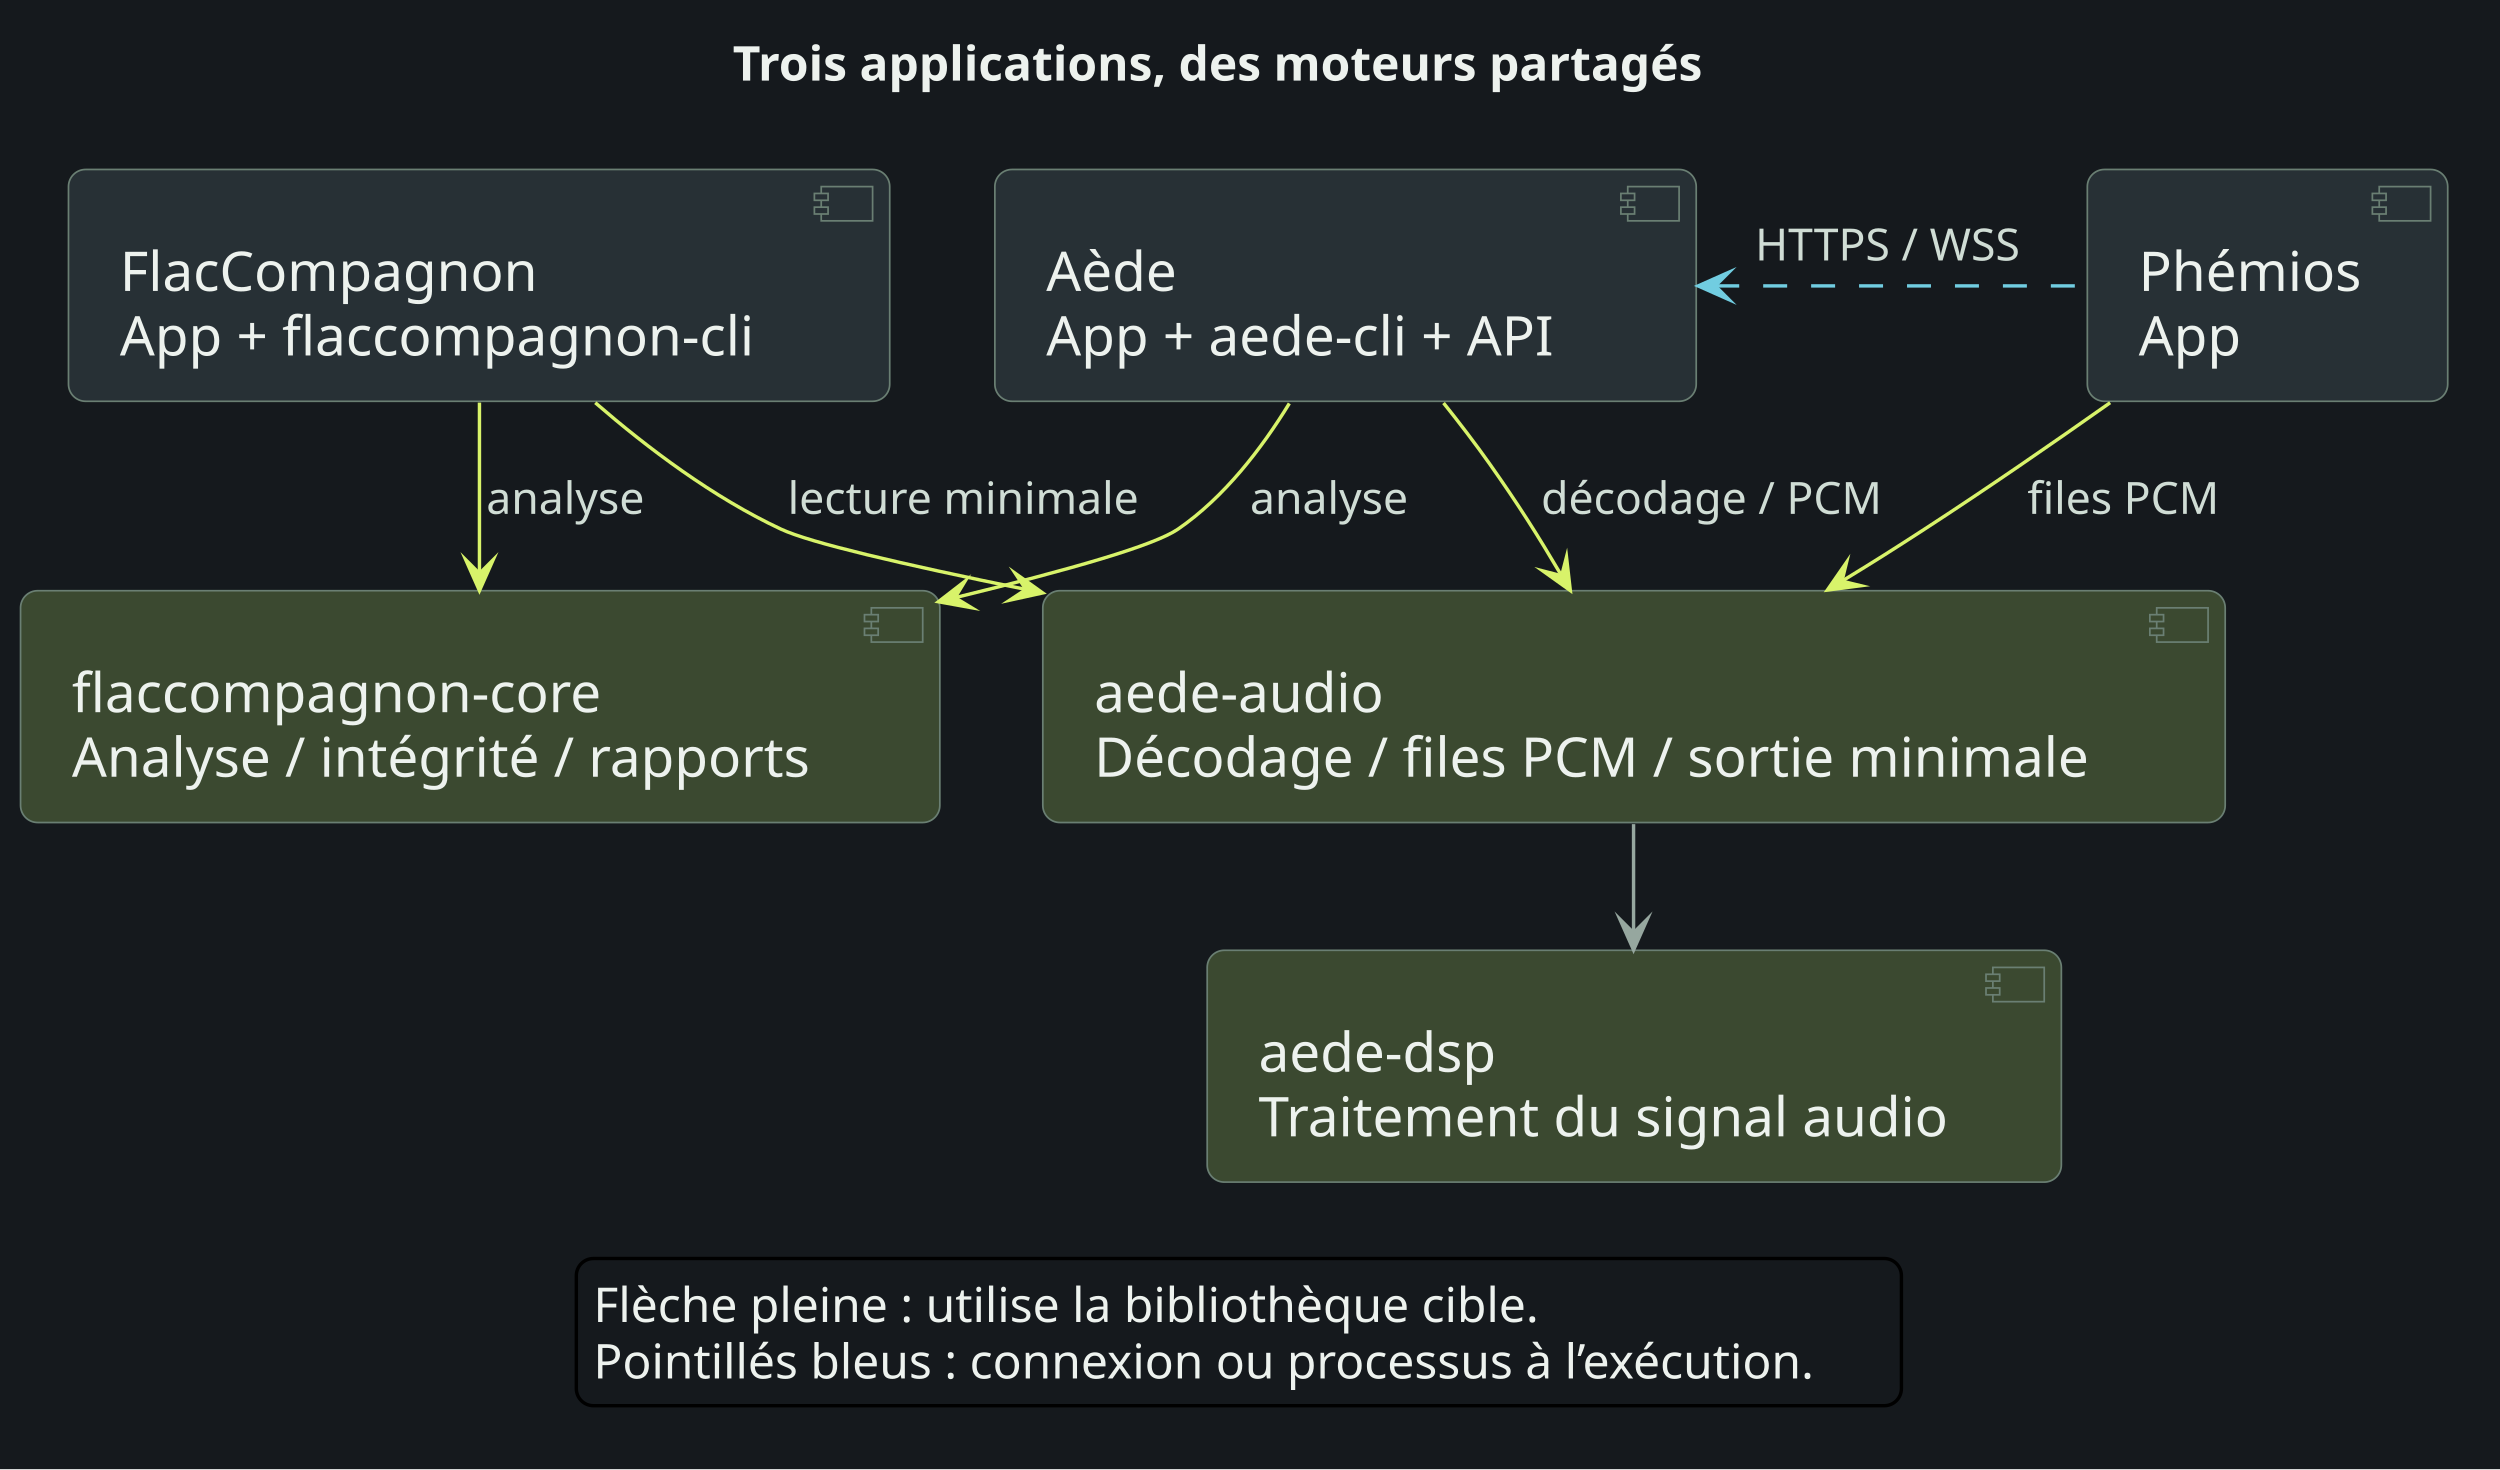
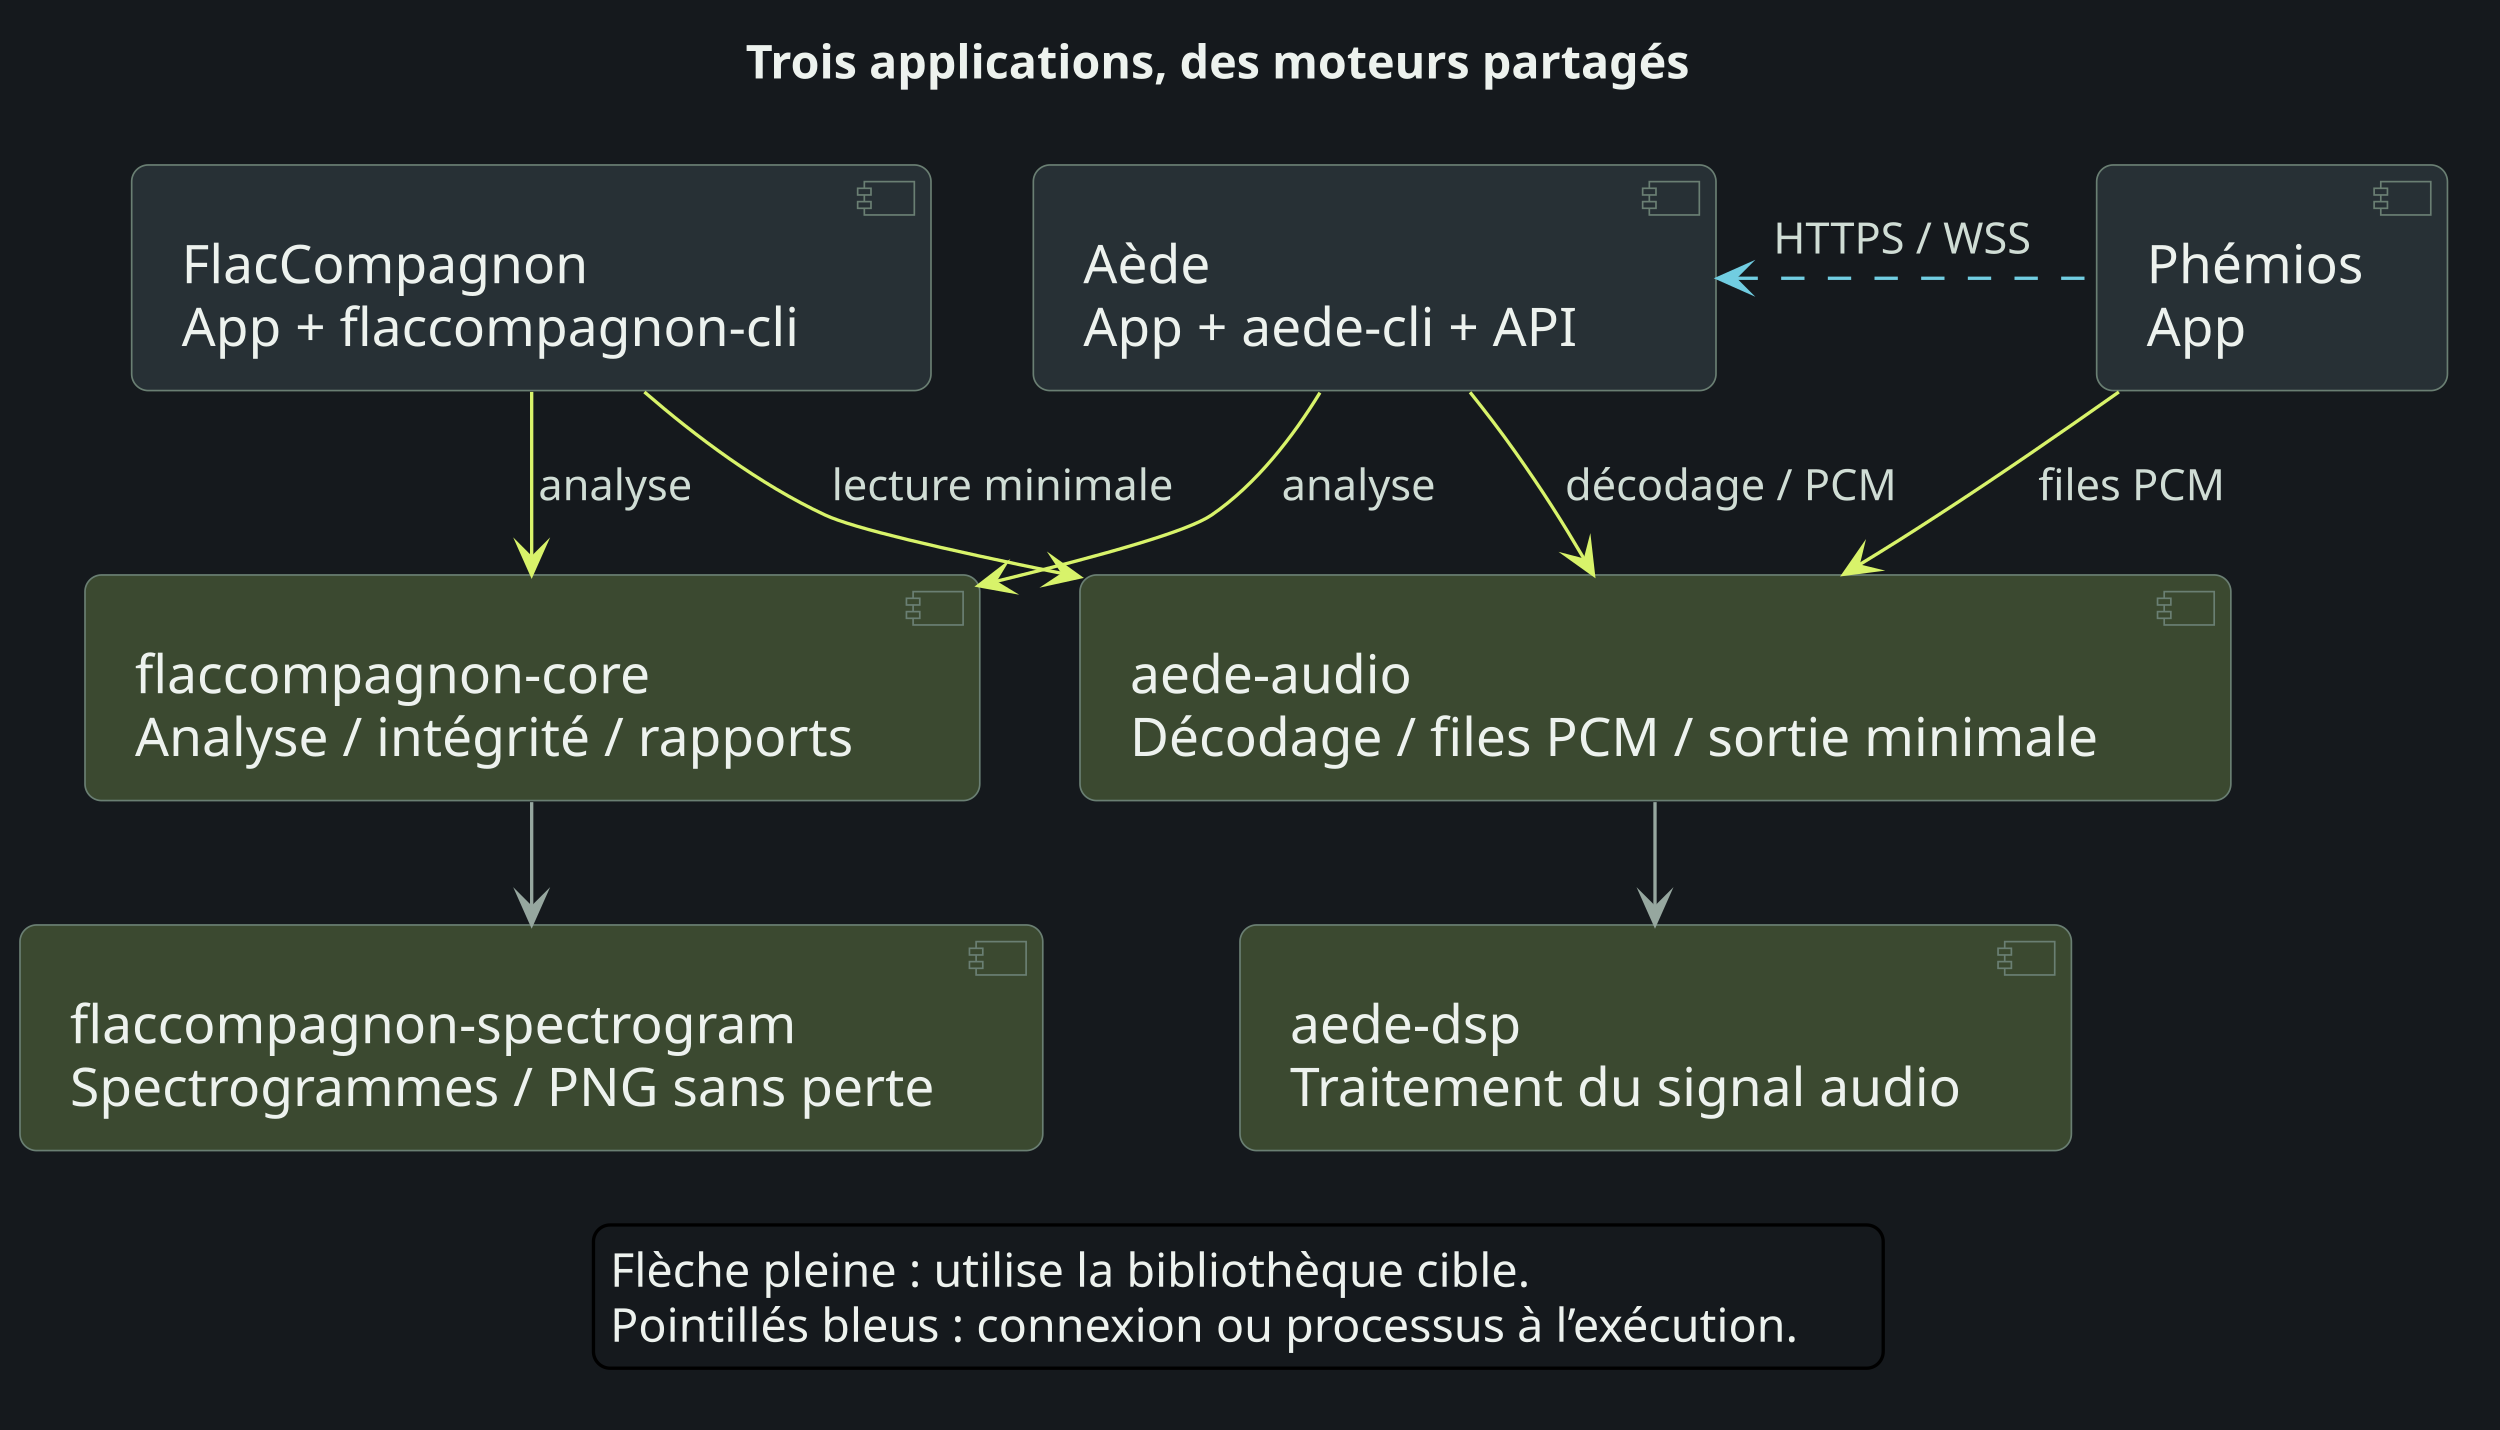
- <svg xmlns="http://www.w3.org/2000/svg" version="1.1" data-diagram-type="DESCRIPTION" style="width:730px;height:429px;background:#15191D;" width="730px" height="429px" viewBox="0 0 730 429" zoomAndPan="magnify" preserveAspectRatio="none" contentStyleType="text/css">
+ <svg xmlns="http://www.w3.org/2000/svg" version="1.1" data-diagram-type="DESCRIPTION" style="width:750px;height:429px;background:#15191D;" width="750px" height="429px" viewBox="0 0 750 429" zoomAndPan="magnify" preserveAspectRatio="none" contentStyleType="text/css">
  <defs />
  <g font-family="sans-serif" lengthAdjust="spacing">
-     <rect x="0" y="0" width="730" height="429" fill="#15191D" style="stroke:none;" />
+     <rect x="0" y="0" width="750" height="429" fill="#15191D" style="stroke:none;" />
    <g class="title" data-source-line="24">
-       <text x="213.954" y="23.535" fill="#EDF2EE" font-size="14" textLength="295.593" font-weight="700">Trois applications, des moteurs partagés</text>
+       <text x="223.704" y="23.535" fill="#EDF2EE" font-size="14" textLength="295.593" font-weight="700">Trois applications, des moteurs partagés</text>
    </g>
    <g class="entity" data-qualified-name="Flac" id="ent0001" data-source-line="25">
-       <rect x="20" y="49.488" width="239.797" height="67.688" fill="#273035" style="stroke:#6A7F73;stroke-width:0.5;" rx="5" ry="5" />
-       <rect x="239.797" y="54.488" width="15" height="10" fill="#273035" style="stroke:#6A7F73;stroke-width:0.5;" />
-       <rect x="237.797" y="56.488" width="4" height="2" fill="#273035" style="stroke:#6A7F73;stroke-width:0.5;" />
-       <rect x="237.797" y="60.488" width="4" height="2" fill="#273035" style="stroke:#6A7F73;stroke-width:0.5;" />
-       <text x="35" y="84.957" fill="#EDF2EE" font-size="16" textLength="124.641">FlacCompagnon</text>
-       <text x="35" y="103.801" fill="#EDF2EE" font-size="16" textLength="199.797">App + flaccompagnon-cli</text>
+       <rect x="39.5" y="49.488" width="239.797" height="67.688" fill="#273035" style="stroke:#6A7F73;stroke-width:0.5;" rx="5" ry="5" />
+       <rect x="259.297" y="54.488" width="15" height="10" fill="#273035" style="stroke:#6A7F73;stroke-width:0.5;" />
+       <rect x="257.297" y="56.488" width="4" height="2" fill="#273035" style="stroke:#6A7F73;stroke-width:0.5;" />
+       <rect x="257.297" y="60.488" width="4" height="2" fill="#273035" style="stroke:#6A7F73;stroke-width:0.5;" />
+       <text x="54.5" y="84.957" fill="#EDF2EE" font-size="16" textLength="124.641">FlacCompagnon</text>
+       <text x="54.5" y="103.801" fill="#EDF2EE" font-size="16" textLength="199.797">App + flaccompagnon-cli</text>
    </g>
    <g class="entity" data-qualified-name="Aede" id="ent0002" data-source-line="26">
-       <rect x="290.5" y="49.488" width="204.797" height="67.688" fill="#273035" style="stroke:#6A7F73;stroke-width:0.5;" rx="5" ry="5" />
-       <rect x="475.297" y="54.488" width="15" height="10" fill="#273035" style="stroke:#6A7F73;stroke-width:0.5;" />
-       <rect x="473.297" y="56.488" width="4" height="2" fill="#273035" style="stroke:#6A7F73;stroke-width:0.5;" />
-       <rect x="473.297" y="60.488" width="4" height="2" fill="#273035" style="stroke:#6A7F73;stroke-width:0.5;" />
-       <text x="305.5" y="84.957" fill="#EDF2EE" font-size="16" textLength="38.938">Aède</text>
-       <text x="305.5" y="103.801" fill="#EDF2EE" font-size="16" textLength="164.797">App + aede-cli + API</text>
+       <rect x="310" y="49.488" width="204.797" height="67.688" fill="#273035" style="stroke:#6A7F73;stroke-width:0.5;" rx="5" ry="5" />
+       <rect x="494.797" y="54.488" width="15" height="10" fill="#273035" style="stroke:#6A7F73;stroke-width:0.5;" />
+       <rect x="492.797" y="56.488" width="4" height="2" fill="#273035" style="stroke:#6A7F73;stroke-width:0.5;" />
+       <rect x="492.797" y="60.488" width="4" height="2" fill="#273035" style="stroke:#6A7F73;stroke-width:0.5;" />
+       <text x="325" y="84.957" fill="#EDF2EE" font-size="16" textLength="38.938">Aède</text>
+       <text x="325" y="103.801" fill="#EDF2EE" font-size="16" textLength="164.797">App + aede-cli + API</text>
    </g>
    <g class="entity" data-qualified-name="Phemios" id="ent0003" data-source-line="27">
-       <rect x="609.5" y="49.488" width="105.234" height="67.688" fill="#273035" style="stroke:#6A7F73;stroke-width:0.5;" rx="5" ry="5" />
-       <rect x="694.734" y="54.488" width="15" height="10" fill="#273035" style="stroke:#6A7F73;stroke-width:0.5;" />
-       <rect x="692.734" y="56.488" width="4" height="2" fill="#273035" style="stroke:#6A7F73;stroke-width:0.5;" />
-       <rect x="692.734" y="60.488" width="4" height="2" fill="#273035" style="stroke:#6A7F73;stroke-width:0.5;" />
-       <text x="624.5" y="84.957" fill="#EDF2EE" font-size="16" textLength="65.234">Phémios</text>
-       <text x="624.5" y="103.801" fill="#EDF2EE" font-size="16" textLength="31.18">App</text>
+       <rect x="629" y="49.488" width="105.234" height="67.688" fill="#273035" style="stroke:#6A7F73;stroke-width:0.5;" rx="5" ry="5" />
+       <rect x="714.234" y="54.488" width="15" height="10" fill="#273035" style="stroke:#6A7F73;stroke-width:0.5;" />
+       <rect x="712.234" y="56.488" width="4" height="2" fill="#273035" style="stroke:#6A7F73;stroke-width:0.5;" />
+       <rect x="712.234" y="60.488" width="4" height="2" fill="#273035" style="stroke:#6A7F73;stroke-width:0.5;" />
+       <text x="644" y="84.957" fill="#EDF2EE" font-size="16" textLength="65.234">Phémios</text>
+       <text x="644" y="103.801" fill="#EDF2EE" font-size="16" textLength="31.18">App</text>
    </g>
    <g class="entity" data-qualified-name="FCore" id="ent0004" data-source-line="28">
-       <rect x="6" y="172.488" width="268.43" height="67.688" fill="#3B4930" style="stroke:#6A7F73;stroke-width:0.5;" rx="5" ry="5" />
-       <rect x="254.43" y="177.488" width="15" height="10" fill="#3B4930" style="stroke:#6A7F73;stroke-width:0.5;" />
-       <rect x="252.43" y="179.488" width="4" height="2" fill="#3B4930" style="stroke:#6A7F73;stroke-width:0.5;" />
-       <rect x="252.43" y="183.488" width="4" height="2" fill="#3B4930" style="stroke:#6A7F73;stroke-width:0.5;" />
-       <text x="21" y="207.957" fill="#EDF2EE" font-size="16" textLength="161.813">flaccompagnon-core</text>
-       <text x="21" y="226.801" fill="#EDF2EE" font-size="16" textLength="228.43">Analyse / intégrité / rapports</text>
+       <rect x="25.5" y="172.488" width="268.43" height="67.688" fill="#3B4930" style="stroke:#6A7F73;stroke-width:0.5;" rx="5" ry="5" />
+       <rect x="273.93" y="177.488" width="15" height="10" fill="#3B4930" style="stroke:#6A7F73;stroke-width:0.5;" />
+       <rect x="271.93" y="179.488" width="4" height="2" fill="#3B4930" style="stroke:#6A7F73;stroke-width:0.5;" />
+       <rect x="271.93" y="183.488" width="4" height="2" fill="#3B4930" style="stroke:#6A7F73;stroke-width:0.5;" />
+       <text x="40.5" y="207.957" fill="#EDF2EE" font-size="16" textLength="161.813">flaccompagnon-core</text>
+       <text x="40.5" y="226.801" fill="#EDF2EE" font-size="16" textLength="228.43">Analyse / intégrité / rapports</text>
    </g>
-     <g class="entity" data-qualified-name="AAudio" id="ent0005" data-source-line="29">
-       <rect x="304.5" y="172.488" width="345.258" height="67.688" fill="#3B4930" style="stroke:#6A7F73;stroke-width:0.5;" rx="5" ry="5" />
-       <rect x="629.758" y="177.488" width="15" height="10" fill="#3B4930" style="stroke:#6A7F73;stroke-width:0.5;" />
-       <rect x="627.758" y="179.488" width="4" height="2" fill="#3B4930" style="stroke:#6A7F73;stroke-width:0.5;" />
-       <rect x="627.758" y="183.488" width="4" height="2" fill="#3B4930" style="stroke:#6A7F73;stroke-width:0.5;" />
-       <text x="319.5" y="207.957" fill="#EDF2EE" font-size="16" textLength="89.281">aede-audio</text>
-       <text x="319.5" y="226.801" fill="#EDF2EE" font-size="16" textLength="305.258">Décodage / files PCM / sortie minimale</text>
+     <g class="entity" data-qualified-name="FSpectrogram" id="ent0005" data-source-line="29">
+       <rect x="6" y="277.488" width="306.836" height="67.688" fill="#3B4930" style="stroke:#6A7F73;stroke-width:0.5;" rx="5" ry="5" />
+       <rect x="292.836" y="282.488" width="15" height="10" fill="#3B4930" style="stroke:#6A7F73;stroke-width:0.5;" />
+       <rect x="290.836" y="284.488" width="4" height="2" fill="#3B4930" style="stroke:#6A7F73;stroke-width:0.5;" />
+       <rect x="290.836" y="288.488" width="4" height="2" fill="#3B4930" style="stroke:#6A7F73;stroke-width:0.5;" />
+       <text x="21" y="312.957" fill="#EDF2EE" font-size="16" textLength="226.32">flaccompagnon-spectrogram</text>
+       <text x="21" y="331.801" fill="#EDF2EE" font-size="16" textLength="266.836">Spectrogrammes / PNG sans perte</text>
    </g>
-     <g class="entity" data-qualified-name="ADsp" id="ent0006" data-source-line="30">
-       <rect x="352.5" y="277.488" width="249.414" height="67.688" fill="#3B4930" style="stroke:#6A7F73;stroke-width:0.5;" rx="5" ry="5" />
-       <rect x="581.914" y="282.488" width="15" height="10" fill="#3B4930" style="stroke:#6A7F73;stroke-width:0.5;" />
-       <rect x="579.914" y="284.488" width="4" height="2" fill="#3B4930" style="stroke:#6A7F73;stroke-width:0.5;" />
-       <rect x="579.914" y="288.488" width="4" height="2" fill="#3B4930" style="stroke:#6A7F73;stroke-width:0.5;" />
-       <text x="367.5" y="312.957" fill="#EDF2EE" font-size="16" textLength="74.289">aede-dsp</text>
-       <text x="367.5" y="331.801" fill="#EDF2EE" font-size="16" textLength="209.414">Traitement du signal audio</text>
+     <g class="entity" data-qualified-name="AAudio" id="ent0006" data-source-line="30">
+       <rect x="324" y="172.488" width="345.258" height="67.688" fill="#3B4930" style="stroke:#6A7F73;stroke-width:0.5;" rx="5" ry="5" />
+       <rect x="649.258" y="177.488" width="15" height="10" fill="#3B4930" style="stroke:#6A7F73;stroke-width:0.5;" />
+       <rect x="647.258" y="179.488" width="4" height="2" fill="#3B4930" style="stroke:#6A7F73;stroke-width:0.5;" />
+       <rect x="647.258" y="183.488" width="4" height="2" fill="#3B4930" style="stroke:#6A7F73;stroke-width:0.5;" />
+       <text x="339" y="207.957" fill="#EDF2EE" font-size="16" textLength="89.281">aede-audio</text>
+       <text x="339" y="226.801" fill="#EDF2EE" font-size="16" textLength="305.258">Décodage / files PCM / sortie minimale</text>
    </g>
-     <g class="link" data-entity-1="ent0001" data-entity-2="ent0004" id="lnk9" data-link-type="dependency">
-       <polygon points="140,172.464,144,163.464,140,167.464,136,163.464,140,172.464" fill="#D8F36A" style="stroke:#D8F36A;stroke-width:1;stroke-linejoin:miter;stroke-miterlimit:10;" />
-       <path d="M140,117.552 C140,134.625 140,150.397 140,167.464" style="stroke:#D8F36A;stroke-width:1;" fill="none" />
-       <text x="142" y="150.057" fill="#D0DDD5" font-size="13" textLength="46.846">analyse</text>
+     <g class="entity" data-qualified-name="ADsp" id="ent0007" data-source-line="31">
+       <rect x="372" y="277.488" width="249.414" height="67.688" fill="#3B4930" style="stroke:#6A7F73;stroke-width:0.5;" rx="5" ry="5" />
+       <rect x="601.414" y="282.488" width="15" height="10" fill="#3B4930" style="stroke:#6A7F73;stroke-width:0.5;" />
+       <rect x="599.414" y="284.488" width="4" height="2" fill="#3B4930" style="stroke:#6A7F73;stroke-width:0.5;" />
+       <rect x="599.414" y="288.488" width="4" height="2" fill="#3B4930" style="stroke:#6A7F73;stroke-width:0.5;" />
+       <text x="387" y="312.957" fill="#EDF2EE" font-size="16" textLength="74.289">aede-dsp</text>
+       <text x="387" y="331.801" fill="#EDF2EE" font-size="16" textLength="209.414">Traitement du signal audio</text>
    </g>
-     <g class="link" data-entity-1="ent0002" data-entity-2="ent0004" id="lnk10" data-link-type="dependency">
-       <polygon points="274.015,175.707,283.707,177.454,278.871,174.519,281.806,169.683,274.015,175.707" fill="#D8F36A" style="stroke:#D8F36A;stroke-width:1;stroke-linejoin:miter;stroke-miterlimit:10;" />
-       <path d="M376.485,117.799 C368.382,131.016 357.444,145.241 344,154.488 C336.988,159.311 312.874,166.199 278.871,174.519" style="stroke:#D8F36A;stroke-width:1;" fill="none" />
-       <text x="365" y="150.057" fill="#D0DDD5" font-size="13" textLength="46.846">analyse</text>
+     <g class="link" data-entity-1="ent0001" data-entity-2="ent0004" id="lnk10" data-link-type="dependency">
+       <polygon points="159.5,172.464,163.5,163.464,159.5,167.464,155.5,163.464,159.5,172.464" fill="#D8F36A" style="stroke:#D8F36A;stroke-width:1;stroke-linejoin:miter;stroke-miterlimit:10;" />
+       <path d="M159.5,117.552 C159.5,134.625 159.5,150.397 159.5,167.464" style="stroke:#D8F36A;stroke-width:1;" fill="none" />
+       <text x="161.5" y="150.057" fill="#D0DDD5" font-size="13" textLength="46.846">analyse</text>
    </g>
-     <g class="link" data-entity-1="ent0001" data-entity-2="ent0005" id="lnk11" data-link-type="dependency">
-       <polygon points="304.468,173.133,296.453,167.41,299.57,172.131,294.849,175.248,304.468,173.133" fill="#D8F36A" style="stroke:#D8F36A;stroke-width:1;stroke-linejoin:miter;stroke-miterlimit:10;" />
-       <path d="M173.818,117.594 C189.215,130.939 208.367,145.317 228,154.488 C236.571,158.492 262.439,164.533 299.57,172.131" style="stroke:#D8F36A;stroke-width:1;" fill="none" />
-       <text x="230" y="150.057" fill="#D0DDD5" font-size="13" textLength="105.301">lecture minimale</text>
+     <g class="link" data-entity-1="ent0002" data-entity-2="ent0004" id="lnk11" data-link-type="dependency">
+       <polygon points="293.515,175.707,303.207,177.454,298.371,174.519,301.306,169.683,293.515,175.707" fill="#D8F36A" style="stroke:#D8F36A;stroke-width:1;stroke-linejoin:miter;stroke-miterlimit:10;" />
+       <path d="M395.985,117.799 C387.882,131.016 376.944,145.241 363.5,154.488 C356.488,159.311 332.374,166.199 298.371,174.519" style="stroke:#D8F36A;stroke-width:1;" fill="none" />
+       <text x="384.5" y="150.057" fill="#D0DDD5" font-size="13" textLength="46.846">analyse</text>
    </g>
-     <g class="link" data-entity-1="ent0002" data-entity-2="ent0005" id="lnk12" data-link-type="dependency">
-       <polygon points="458.533,172.439,457.416,162.654,455.997,168.13,450.521,166.711,458.533,172.439" fill="#D8F36A" style="stroke:#D8F36A;stroke-width:1;stroke-linejoin:miter;stroke-miterlimit:10;" />
-       <path d="M421.515,117.676 C426.173,123.498 430.833,129.585 435,135.488 C443.255,147.182 448.998,156.236 455.997,168.13" style="stroke:#D8F36A;stroke-width:1;" fill="none" />
-       <text x="450" y="150.057" fill="#D0DDD5" font-size="13" textLength="103.2">décodage / PCM</text>
+     <g class="link" data-entity-1="ent0001" data-entity-2="ent0006" id="lnk12" data-link-type="dependency">
+       <polygon points="323.968,173.133,315.953,167.41,319.07,172.131,314.349,175.248,323.968,173.133" fill="#D8F36A" style="stroke:#D8F36A;stroke-width:1;stroke-linejoin:miter;stroke-miterlimit:10;" />
+       <path d="M193.318,117.594 C208.715,130.939 227.867,145.317 247.5,154.488 C256.071,158.492 281.939,164.533 319.07,172.131" style="stroke:#D8F36A;stroke-width:1;" fill="none" />
+       <text x="249.5" y="150.057" fill="#D0DDD5" font-size="13" textLength="105.301">lecture minimale</text>
    </g>
-     <g class="link" data-entity-1="ent0003" data-entity-2="ent0005" id="lnk13" data-link-type="dependency">
-       <polygon points="533.582,172.297,543.349,171.031,537.852,169.696,539.187,164.198,533.582,172.297" fill="#D8F36A" style="stroke:#D8F36A;stroke-width:1;stroke-linejoin:miter;stroke-miterlimit:10;" />
-       <path d="M616.161,117.585 C599.308,129.484 579.955,142.838 562,154.488 C552.905,160.39 547.409,163.874 537.852,169.696" style="stroke:#D8F36A;stroke-width:1;" fill="none" />
-       <text x="592" y="150.057" fill="#D0DDD5" font-size="13" textLength="57.656">files PCM</text>
+     <g class="link" data-entity-1="ent0002" data-entity-2="ent0006" id="lnk13" data-link-type="dependency">
+       <polygon points="478.033,172.439,476.916,162.654,475.497,168.13,470.021,166.711,478.033,172.439" fill="#D8F36A" style="stroke:#D8F36A;stroke-width:1;stroke-linejoin:miter;stroke-miterlimit:10;" />
+       <path d="M441.015,117.676 C445.673,123.498 450.333,129.585 454.5,135.488 C462.755,147.182 468.498,156.236 475.497,168.13" style="stroke:#D8F36A;stroke-width:1;" fill="none" />
+       <text x="469.5" y="150.057" fill="#D0DDD5" font-size="13" textLength="103.2">décodage / PCM</text>
    </g>
-     <g class="link" data-entity-1="ent0005" data-entity-2="ent0006" id="lnk14" data-link-type="dependency">
-       <polygon points="477,277.394,481,268.394,477,272.394,473,268.394,477,277.394" fill="#96A79F" style="stroke:#96A79F;stroke-width:1;stroke-linejoin:miter;stroke-miterlimit:10;" />
-       <path d="M477,240.645 C477,252.407 477,260.637 477,272.394" style="stroke:#96A79F;stroke-width:1;" fill="none" />
+     <g class="link" data-entity-1="ent0003" data-entity-2="ent0006" id="lnk14" data-link-type="dependency">
+       <polygon points="553.082,172.297,562.849,171.031,557.352,169.696,558.687,164.198,553.082,172.297" fill="#D8F36A" style="stroke:#D8F36A;stroke-width:1;stroke-linejoin:miter;stroke-miterlimit:10;" />
+       <path d="M635.661,117.585 C618.808,129.484 599.455,142.838 581.5,154.488 C572.405,160.39 566.909,163.874 557.352,169.696" style="stroke:#D8F36A;stroke-width:1;" fill="none" />
+       <text x="611.5" y="150.057" fill="#D0DDD5" font-size="13" textLength="57.656">files PCM</text>
    </g>
-     <g class="link" data-entity-1="ent0002" data-entity-2="ent0003" id="lnk16" data-link-type="dependency">
-       <polygon points="495.849,83.488,504.849,87.488,500.849,83.488,504.849,79.488,495.849,83.488" fill="#71CDE1" style="stroke:#71CDE1;stroke-width:1;stroke-linejoin:miter;stroke-miterlimit:10;" />
-       <path d="M500.849,83.488 C539.56,83.488 576.98,83.488 609.268,83.488" style="stroke:#71CDE1;stroke-width:1;stroke-dasharray:7,7;" fill="none" />
-       <text x="512.5" y="76.057" fill="#D0DDD5" font-size="13" textLength="80.349">HTTPS / WSS</text>
+     <g class="link" data-entity-1="ent0004" data-entity-2="ent0005" id="lnk15" data-link-type="dependency">
+       <polygon points="159.5,277.394,163.5,268.394,159.5,272.394,155.5,268.394,159.5,277.394" fill="#96A79F" style="stroke:#96A79F;stroke-width:1;stroke-linejoin:miter;stroke-miterlimit:10;" />
+       <path d="M159.5,240.645 C159.5,252.407 159.5,260.637 159.5,272.394" style="stroke:#96A79F;stroke-width:1;" fill="none" />
    </g>
-     <g class="legend" data-source-line="40">
-       <rect x="168.287" y="367.488" width="386.927" height="42.977" fill="none" style="stroke:#000;stroke-width:1;" rx="5" ry="5" />
-       <text x="173.287" y="386.023" fill="#EDF2EE" font-size="14" textLength="289.687">Flèche pleine : utilise la bibliothèque cible.</text>
-       <text x="173.287" y="402.512" fill="#EDF2EE" font-size="14" textLength="376.927">Pointillés bleus : connexion ou processus à l’exécution.</text>
+     <g class="link" data-entity-1="ent0006" data-entity-2="ent0007" id="lnk16" data-link-type="dependency">
+       <polygon points="496.5,277.394,500.5,268.394,496.5,272.394,492.5,268.394,496.5,277.394" fill="#96A79F" style="stroke:#96A79F;stroke-width:1;stroke-linejoin:miter;stroke-miterlimit:10;" />
+       <path d="M496.5,240.645 C496.5,252.407 496.5,260.637 496.5,272.394" style="stroke:#96A79F;stroke-width:1;" fill="none" />
+     </g>
+     <g class="link" data-entity-1="ent0002" data-entity-2="ent0003" id="lnk18" data-link-type="dependency">
+       <polygon points="515.349,83.488,524.349,87.488,520.349,83.488,524.349,79.488,515.349,83.488" fill="#71CDE1" style="stroke:#71CDE1;stroke-width:1;stroke-linejoin:miter;stroke-miterlimit:10;" />
+       <path d="M520.349,83.488 C559.06,83.488 596.48,83.488 628.768,83.488" style="stroke:#71CDE1;stroke-width:1;stroke-dasharray:7,7;" fill="none" />
+       <text x="532" y="76.057" fill="#D0DDD5" font-size="13" textLength="80.349">HTTPS / WSS</text>
+     </g>
+     <g class="legend" data-source-line="42">
+       <rect x="178.037" y="367.488" width="386.927" height="42.977" fill="none" style="stroke:#000;stroke-width:1;" rx="5" ry="5" />
+       <text x="183.037" y="386.023" fill="#EDF2EE" font-size="14" textLength="289.687">Flèche pleine : utilise la bibliothèque cible.</text>
+       <text x="183.037" y="402.512" fill="#EDF2EE" font-size="14" textLength="376.927">Pointillés bleus : connexion ou processus à l’exécution.</text>
    </g>
  </g>
</svg>
